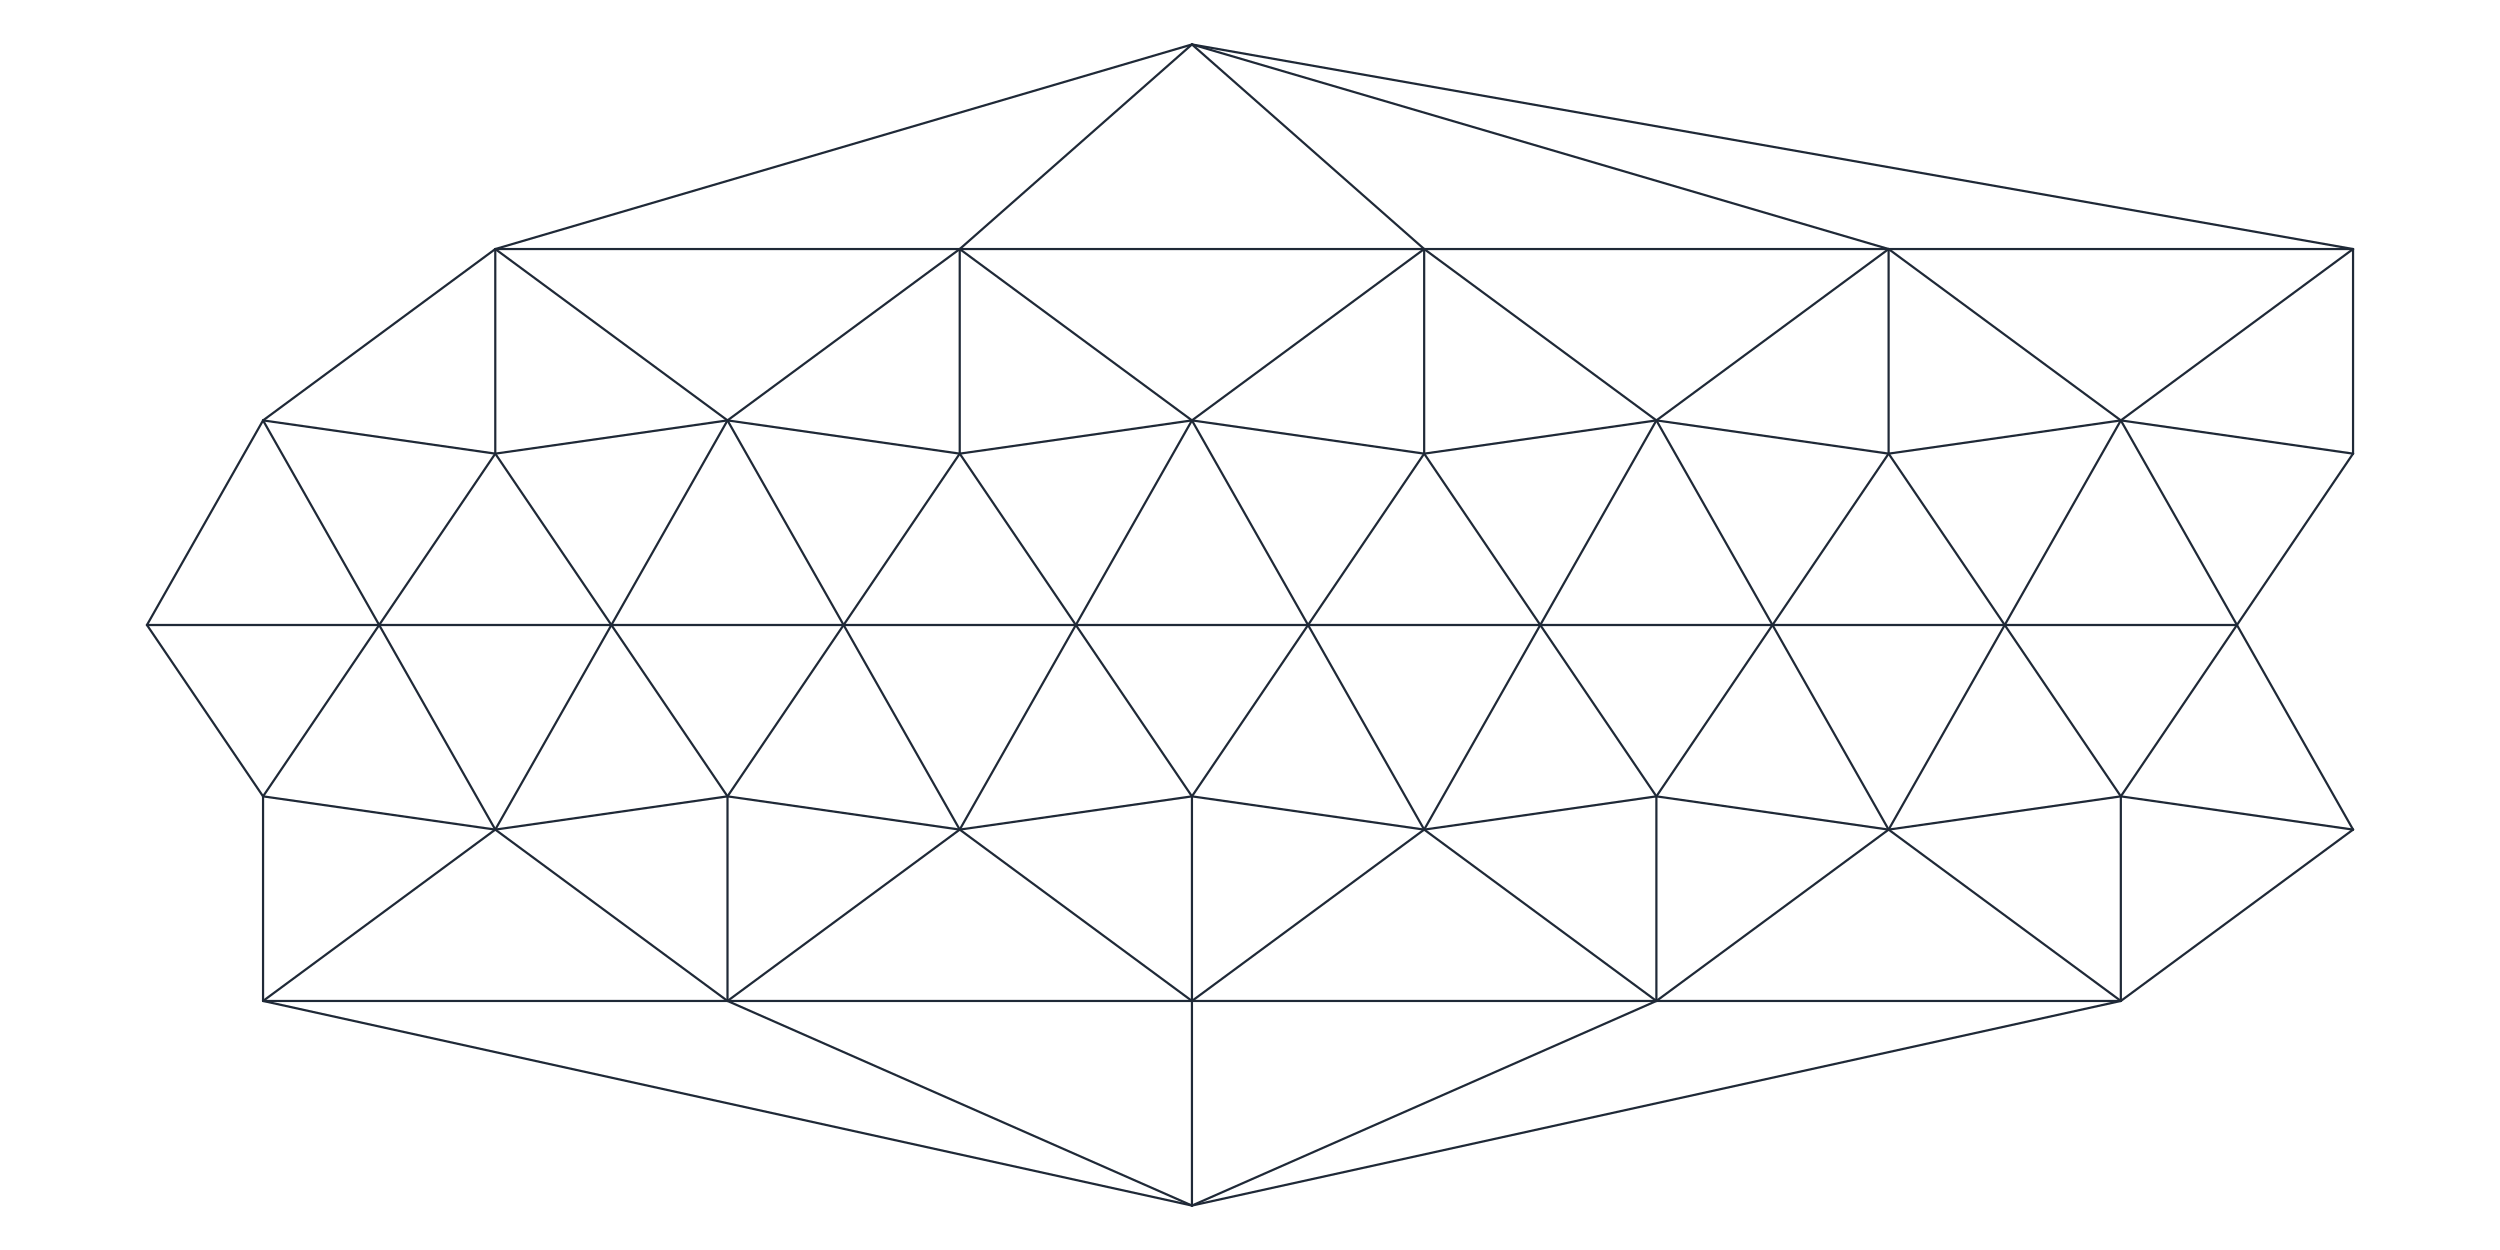
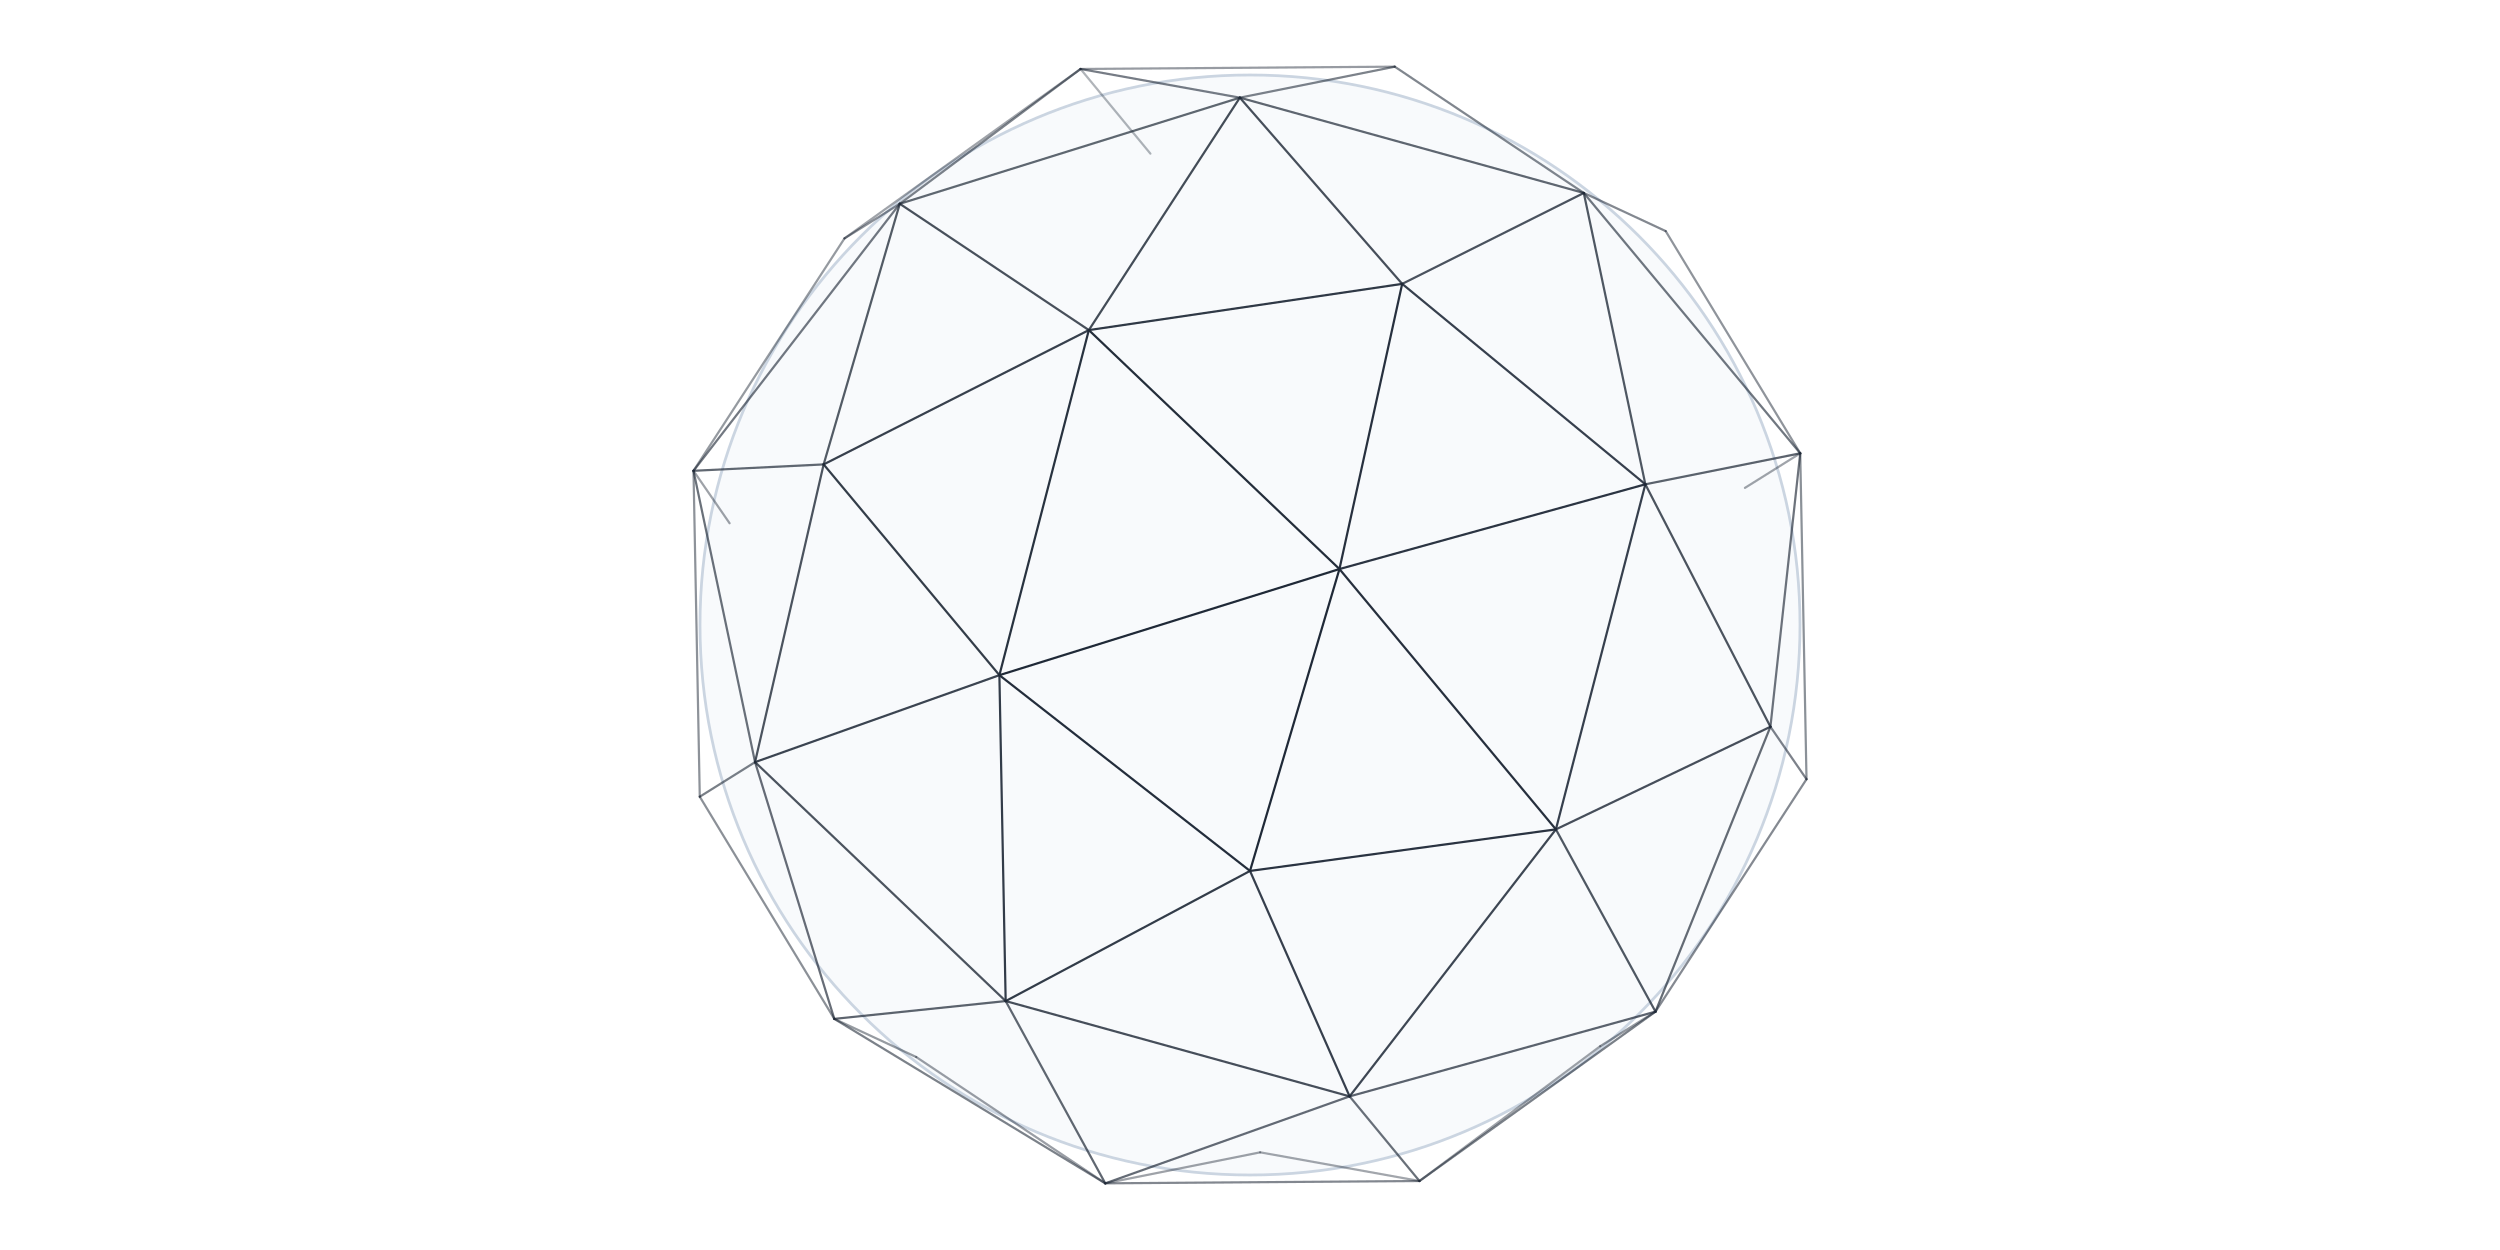
<svg xmlns="http://www.w3.org/2000/svg" width="900" height="450" viewBox="0 0 900 450" role="img" aria-label="R01B01 grid">
  <rect width="100%" height="100%" fill="#ffffff" />
+   <circle cx="450.000" cy="225.000" r="198.000" fill="#f8fafc" stroke="#cbd5e1" stroke-width="1.0" />
  <g fill="none" stroke="#1f2937" stroke-width="0.8" stroke-linecap="round" stroke-linejoin="round">
-     <line x1="847.100" y1="163.310" x2="847.100" y2="89.655" />
-     <line x1="847.100" y1="89.655" x2="429.100" y2="16.000" />
-     <line x1="178.300" y1="163.310" x2="94.700" y2="151.345" />
-     <line x1="429.100" y1="16.000" x2="178.300" y2="89.655" />
-     <line x1="178.300" y1="89.655" x2="178.300" y2="163.310" />
-     <line x1="345.500" y1="163.310" x2="261.900" y2="151.345" />
-     <line x1="261.900" y1="151.345" x2="178.300" y2="163.310" />
-     <line x1="429.100" y1="16.000" x2="345.500" y2="89.655" />
-     <line x1="345.500" y1="89.655" x2="345.500" y2="163.310" />
-     <line x1="512.700" y1="163.310" x2="429.100" y2="151.345" />
-     <line x1="429.100" y1="151.345" x2="345.500" y2="163.310" />
-     <line x1="429.100" y1="16.000" x2="512.700" y2="89.655" />
-     <line x1="512.700" y1="89.655" x2="512.700" y2="163.310" />
-     <line x1="679.900" y1="163.310" x2="596.300" y2="151.345" />
-     <line x1="596.300" y1="151.345" x2="512.700" y2="163.310" />
-     <line x1="429.100" y1="16.000" x2="679.900" y2="89.655" />
-     <line x1="679.900" y1="89.655" x2="679.900" y2="163.310" />
-     <line x1="847.100" y1="163.310" x2="763.500" y2="151.345" />
-     <line x1="763.500" y1="151.345" x2="679.900" y2="163.310" />
-     <line x1="94.700" y1="286.690" x2="52.900" y2="225.000" />
-     <line x1="178.300" y1="163.310" x2="136.500" y2="225.000" />
-     <line x1="136.500" y1="225.000" x2="94.700" y2="286.690" />
-     <line x1="261.900" y1="286.690" x2="178.300" y2="298.655" />
-     <line x1="178.300" y1="298.655" x2="94.700" y2="286.690" />
-     <line x1="178.300" y1="163.310" x2="220.100" y2="225.000" />
-     <line x1="220.100" y1="225.000" x2="261.900" y2="286.690" />
-     <line x1="345.500" y1="163.310" x2="303.700" y2="225.000" />
-     <line x1="303.700" y1="225.000" x2="261.900" y2="286.690" />
-     <line x1="429.100" y1="286.690" x2="345.500" y2="298.655" />
-     <line x1="345.500" y1="298.655" x2="261.900" y2="286.690" />
-     <line x1="345.500" y1="163.310" x2="387.300" y2="225.000" />
-     <line x1="387.300" y1="225.000" x2="429.100" y2="286.690" />
-     <line x1="512.700" y1="163.310" x2="470.900" y2="225.000" />
-     <line x1="470.900" y1="225.000" x2="429.100" y2="286.690" />
-     <line x1="596.300" y1="286.690" x2="512.700" y2="298.655" />
-     <line x1="512.700" y1="298.655" x2="429.100" y2="286.690" />
-     <line x1="512.700" y1="163.310" x2="554.500" y2="225.000" />
-     <line x1="554.500" y1="225.000" x2="596.300" y2="286.690" />
-     <line x1="679.900" y1="163.310" x2="638.100" y2="225.000" />
-     <line x1="638.100" y1="225.000" x2="596.300" y2="286.690" />
-     <line x1="763.500" y1="286.690" x2="679.900" y2="298.655" />
-     <line x1="679.900" y1="298.655" x2="596.300" y2="286.690" />
-     <line x1="679.900" y1="163.310" x2="721.700" y2="225.000" />
-     <line x1="721.700" y1="225.000" x2="763.500" y2="286.690" />
-     <line x1="847.100" y1="163.310" x2="805.300" y2="225.000" />
-     <line x1="805.300" y1="225.000" x2="763.500" y2="286.690" />
-     <line x1="847.100" y1="298.655" x2="763.500" y2="286.690" />
-     <line x1="94.700" y1="286.690" x2="94.700" y2="360.345" />
-     <line x1="94.700" y1="360.345" x2="429.100" y2="434.000" />
-     <line x1="429.100" y1="434.000" x2="763.500" y2="360.345" />
-     <line x1="763.500" y1="360.345" x2="763.500" y2="286.690" />
-     <line x1="429.100" y1="434.000" x2="596.300" y2="360.345" />
-     <line x1="596.300" y1="360.345" x2="596.300" y2="286.690" />
-     <line x1="429.100" y1="434.000" x2="429.100" y2="360.345" />
-     <line x1="429.100" y1="360.345" x2="429.100" y2="286.690" />
-     <line x1="429.100" y1="434.000" x2="261.900" y2="360.345" />
-     <line x1="261.900" y1="360.345" x2="261.900" y2="286.690" />
-     <line x1="94.700" y1="151.345" x2="178.300" y2="89.655" />
-     <line x1="345.500" y1="89.655" x2="178.300" y2="89.655" />
-     <line x1="178.300" y1="89.655" x2="261.900" y2="151.345" />
-     <line x1="345.500" y1="89.655" x2="261.900" y2="151.345" />
-     <line x1="512.700" y1="89.655" x2="345.500" y2="89.655" />
-     <line x1="345.500" y1="89.655" x2="429.100" y2="151.345" />
-     <line x1="512.700" y1="89.655" x2="429.100" y2="151.345" />
-     <line x1="679.900" y1="89.655" x2="512.700" y2="89.655" />
-     <line x1="512.700" y1="89.655" x2="596.300" y2="151.345" />
-     <line x1="679.900" y1="89.655" x2="596.300" y2="151.345" />
-     <line x1="847.100" y1="89.655" x2="679.900" y2="89.655" />
-     <line x1="763.500" y1="151.345" x2="679.900" y2="89.655" />
-     <line x1="847.100" y1="89.655" x2="763.500" y2="151.345" />
-     <line x1="94.700" y1="151.345" x2="52.900" y2="225.000" />
-     <line x1="136.500" y1="225.000" x2="52.900" y2="225.000" />
-     <line x1="136.500" y1="225.000" x2="94.700" y2="151.345" />
-     <line x1="220.100" y1="225.000" x2="136.500" y2="225.000" />
-     <line x1="136.500" y1="225.000" x2="178.300" y2="298.655" />
-     <line x1="220.100" y1="225.000" x2="178.300" y2="298.655" />
-     <line x1="261.900" y1="151.345" x2="220.100" y2="225.000" />
-     <line x1="303.700" y1="225.000" x2="220.100" y2="225.000" />
-     <line x1="261.900" y1="151.345" x2="303.700" y2="225.000" />
-     <line x1="387.300" y1="225.000" x2="303.700" y2="225.000" />
-     <line x1="303.700" y1="225.000" x2="345.500" y2="298.655" />
-     <line x1="387.300" y1="225.000" x2="345.500" y2="298.655" />
-     <line x1="429.100" y1="151.345" x2="387.300" y2="225.000" />
-     <line x1="470.900" y1="225.000" x2="387.300" y2="225.000" />
-     <line x1="429.100" y1="151.345" x2="470.900" y2="225.000" />
-     <line x1="554.500" y1="225.000" x2="470.900" y2="225.000" />
-     <line x1="470.900" y1="225.000" x2="512.700" y2="298.655" />
-     <line x1="554.500" y1="225.000" x2="512.700" y2="298.655" />
-     <line x1="596.300" y1="151.345" x2="554.500" y2="225.000" />
-     <line x1="638.100" y1="225.000" x2="554.500" y2="225.000" />
-     <line x1="596.300" y1="151.345" x2="638.100" y2="225.000" />
-     <line x1="721.700" y1="225.000" x2="638.100" y2="225.000" />
-     <line x1="638.100" y1="225.000" x2="679.900" y2="298.655" />
-     <line x1="721.700" y1="225.000" x2="679.900" y2="298.655" />
-     <line x1="763.500" y1="151.345" x2="721.700" y2="225.000" />
-     <line x1="805.300" y1="225.000" x2="721.700" y2="225.000" />
-     <line x1="763.500" y1="151.345" x2="805.300" y2="225.000" />
-     <line x1="847.100" y1="298.655" x2="805.300" y2="225.000" />
-     <line x1="847.100" y1="298.655" x2="763.500" y2="360.345" />
-     <line x1="763.500" y1="360.345" x2="596.300" y2="360.345" />
-     <line x1="763.500" y1="360.345" x2="679.900" y2="298.655" />
-     <line x1="596.300" y1="360.345" x2="679.900" y2="298.655" />
-     <line x1="596.300" y1="360.345" x2="429.100" y2="360.345" />
-     <line x1="596.300" y1="360.345" x2="512.700" y2="298.655" />
-     <line x1="429.100" y1="360.345" x2="512.700" y2="298.655" />
-     <line x1="429.100" y1="360.345" x2="261.900" y2="360.345" />
-     <line x1="429.100" y1="360.345" x2="345.500" y2="298.655" />
-     <line x1="261.900" y1="360.345" x2="345.500" y2="298.655" />
-     <line x1="261.900" y1="360.345" x2="94.700" y2="360.345" />
-     <line x1="178.300" y1="298.655" x2="261.900" y2="360.345" />
-     <line x1="94.700" y1="360.345" x2="178.300" y2="298.655" />
+     <line x1="414.142" y1="55.305" x2="388.996" y2="24.835" stroke-opacity="0.350" />
+     <line x1="511.004" y1="425.165" x2="453.656" y2="414.838" stroke-opacity="0.411" />
+     <line x1="648.082" y1="163.185" x2="628.180" y2="175.635" stroke-opacity="0.422" />
+     <line x1="304.021" y1="85.815" x2="388.996" y2="24.835" stroke-opacity="0.426" />
+     <line x1="397.897" y1="426.000" x2="453.656" y2="414.838" stroke-opacity="0.433" />
+     <line x1="511.004" y1="425.165" x2="576.078" y2="376.635" stroke-opacity="0.433" />
+     <line x1="262.650" y1="188.369" x2="249.659" y2="169.488" stroke-opacity="0.433" />
+     <line x1="397.897" y1="426.000" x2="329.838" y2="380.530" stroke-opacity="0.453" />
+     <line x1="388.996" y1="24.835" x2="502.103" y2="24.000" stroke-opacity="0.461" />
+     <line x1="300.353" y1="366.797" x2="329.838" y2="380.530" stroke-opacity="0.465" />
+     <line x1="249.659" y1="169.488" x2="304.021" y2="85.815" stroke-opacity="0.470" />
+     <line x1="595.979" y1="364.185" x2="576.078" y2="376.635" stroke-opacity="0.491" />
+     <line x1="648.082" y1="163.185" x2="599.647" y2="83.203" stroke-opacity="0.498" />
+     <line x1="251.918" y1="286.815" x2="249.659" y2="169.488" stroke-opacity="0.505" />
+     <line x1="648.082" y1="163.185" x2="650.341" y2="280.512" stroke-opacity="0.512" />
+     <line x1="300.353" y1="366.797" x2="251.918" y2="286.815" stroke-opacity="0.519" />
+     <line x1="304.021" y1="85.815" x2="323.922" y2="73.365" stroke-opacity="0.526" />
+     <line x1="595.979" y1="364.185" x2="650.341" y2="280.512" stroke-opacity="0.547" />
+     <line x1="570.162" y1="69.470" x2="599.647" y2="83.203" stroke-opacity="0.552" />
+     <line x1="511.004" y1="425.165" x2="397.897" y2="426.000" stroke-opacity="0.555" />
+     <line x1="570.162" y1="69.470" x2="502.103" y2="24.000" stroke-opacity="0.564" />
+     <line x1="637.350" y1="261.631" x2="650.341" y2="280.512" stroke-opacity="0.583" />
+     <line x1="323.922" y1="73.365" x2="388.996" y2="24.835" stroke-opacity="0.584" />
+     <line x1="446.344" y1="35.162" x2="502.103" y2="24.000" stroke-opacity="0.584" />
+     <line x1="397.897" y1="426.000" x2="300.353" y2="366.797" stroke-opacity="0.589" />
+     <line x1="595.979" y1="364.185" x2="511.004" y2="425.165" stroke-opacity="0.591" />
+     <line x1="251.918" y1="286.815" x2="271.820" y2="274.365" stroke-opacity="0.595" />
+     <line x1="446.344" y1="35.162" x2="388.996" y2="24.835" stroke-opacity="0.606" />
+     <line x1="249.659" y1="169.488" x2="323.922" y2="73.365" stroke-opacity="0.628" />
+     <line x1="570.162" y1="69.470" x2="648.082" y2="163.185" stroke-opacity="0.634" />
+     <line x1="637.350" y1="261.631" x2="648.082" y2="163.185" stroke-opacity="0.651" />
+     <line x1="271.820" y1="274.365" x2="249.659" y2="169.488" stroke-opacity="0.663" />
+     <line x1="485.858" y1="394.695" x2="511.004" y2="425.165" stroke-opacity="0.667" />
+     <line x1="300.353" y1="366.797" x2="271.820" y2="274.365" stroke-opacity="0.677" />
+     <line x1="637.350" y1="261.631" x2="595.979" y2="364.185" stroke-opacity="0.686" />
+     <line x1="485.858" y1="394.695" x2="397.897" y2="426.000" stroke-opacity="0.689" />
+     <line x1="249.659" y1="169.488" x2="296.509" y2="167.189" stroke-opacity="0.702" />
+     <line x1="323.922" y1="73.365" x2="446.344" y2="35.162" stroke-opacity="0.706" />
+     <line x1="446.344" y1="35.162" x2="570.162" y2="69.470" stroke-opacity="0.708" />
+     <line x1="362.040" y1="360.386" x2="397.897" y2="426.000" stroke-opacity="0.709" />
+     <line x1="362.040" y1="360.386" x2="300.353" y2="366.797" stroke-opacity="0.720" />
+     <line x1="592.323" y1="174.347" x2="648.082" y2="163.185" stroke-opacity="0.724" />
+     <line x1="485.858" y1="394.695" x2="595.979" y2="364.185" stroke-opacity="0.725" />
+     <line x1="296.509" y1="167.189" x2="323.922" y2="73.365" stroke-opacity="0.758" />
+     <line x1="592.323" y1="174.347" x2="570.162" y2="69.470" stroke-opacity="0.779" />
+     <line x1="560.121" y1="298.572" x2="595.979" y2="364.185" stroke-opacity="0.780" />
+     <line x1="271.820" y1="274.365" x2="296.509" y2="167.189" stroke-opacity="0.793" />
+     <line x1="592.323" y1="174.347" x2="637.350" y2="261.631" stroke-opacity="0.796" />
+     <line x1="271.820" y1="274.365" x2="362.040" y2="360.386" stroke-opacity="0.796" />
+     <line x1="504.784" y1="102.193" x2="570.162" y2="69.470" stroke-opacity="0.798" />
+     <line x1="391.981" y1="118.835" x2="323.922" y2="73.365" stroke-opacity="0.809" />
+     <line x1="560.121" y1="298.572" x2="637.350" y2="261.631" stroke-opacity="0.817" />
+     <line x1="504.784" y1="102.193" x2="446.344" y2="35.162" stroke-opacity="0.818" />
+     <line x1="485.858" y1="394.695" x2="362.040" y2="360.386" stroke-opacity="0.820" />
+     <line x1="391.981" y1="118.835" x2="446.344" y2="35.162" stroke-opacity="0.831" />
+     <line x1="560.121" y1="298.572" x2="485.858" y2="394.695" stroke-opacity="0.856" />
+     <line x1="359.780" y1="243.060" x2="271.820" y2="274.365" stroke-opacity="0.864" />
+     <line x1="296.509" y1="167.189" x2="391.981" y2="118.835" stroke-opacity="0.883" />
+     <line x1="504.784" y1="102.193" x2="592.323" y2="174.347" stroke-opacity="0.888" />
+     <line x1="450.000" y1="313.537" x2="485.858" y2="394.695" stroke-opacity="0.890" />
+     <line x1="560.121" y1="298.572" x2="592.323" y2="174.347" stroke-opacity="0.890" />
+     <line x1="296.509" y1="167.189" x2="359.780" y2="243.060" stroke-opacity="0.904" />
+     <line x1="362.040" y1="360.386" x2="359.780" y2="243.060" stroke-opacity="0.908" />
+     <line x1="450.000" y1="313.537" x2="362.040" y2="360.386" stroke-opacity="0.910" />
+     <line x1="391.981" y1="118.835" x2="504.784" y2="102.193" stroke-opacity="0.920" />
+     <line x1="482.201" y1="204.856" x2="592.323" y2="174.347" stroke-opacity="0.944" />
+     <line x1="450.000" y1="313.537" x2="560.121" y2="298.572" stroke-opacity="0.946" />
+     <line x1="359.780" y1="243.060" x2="391.981" y2="118.835" stroke-opacity="0.954" />
+     <line x1="482.201" y1="204.856" x2="504.784" y2="102.193" stroke-opacity="0.964" />
+     <line x1="482.201" y1="204.856" x2="560.121" y2="298.572" stroke-opacity="0.966" />
+     <line x1="391.981" y1="118.835" x2="482.201" y2="204.856" stroke-opacity="0.977" />
+     <line x1="359.780" y1="243.060" x2="450.000" y2="313.537" stroke-opacity="0.978" />
+     <line x1="359.780" y1="243.060" x2="482.201" y2="204.856" stroke-opacity="0.998" />
+     <line x1="450.000" y1="313.537" x2="482.201" y2="204.856" stroke-opacity="1.000" />
  </g>
</svg>
